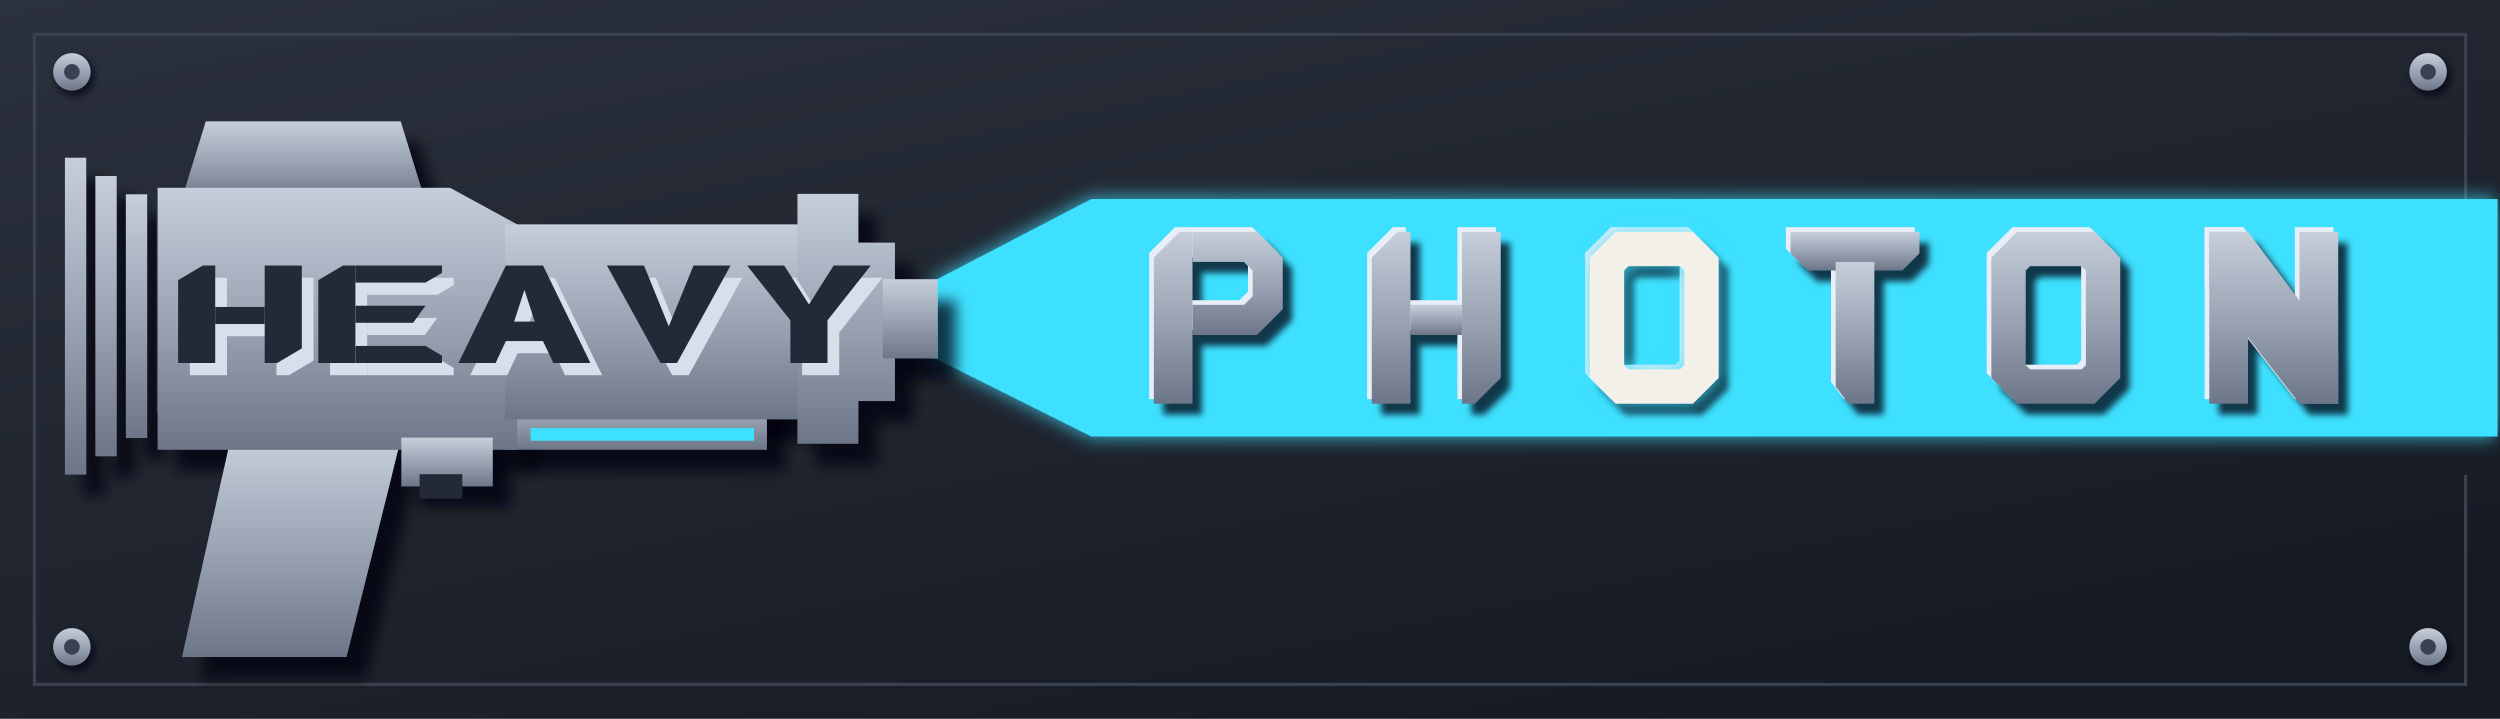
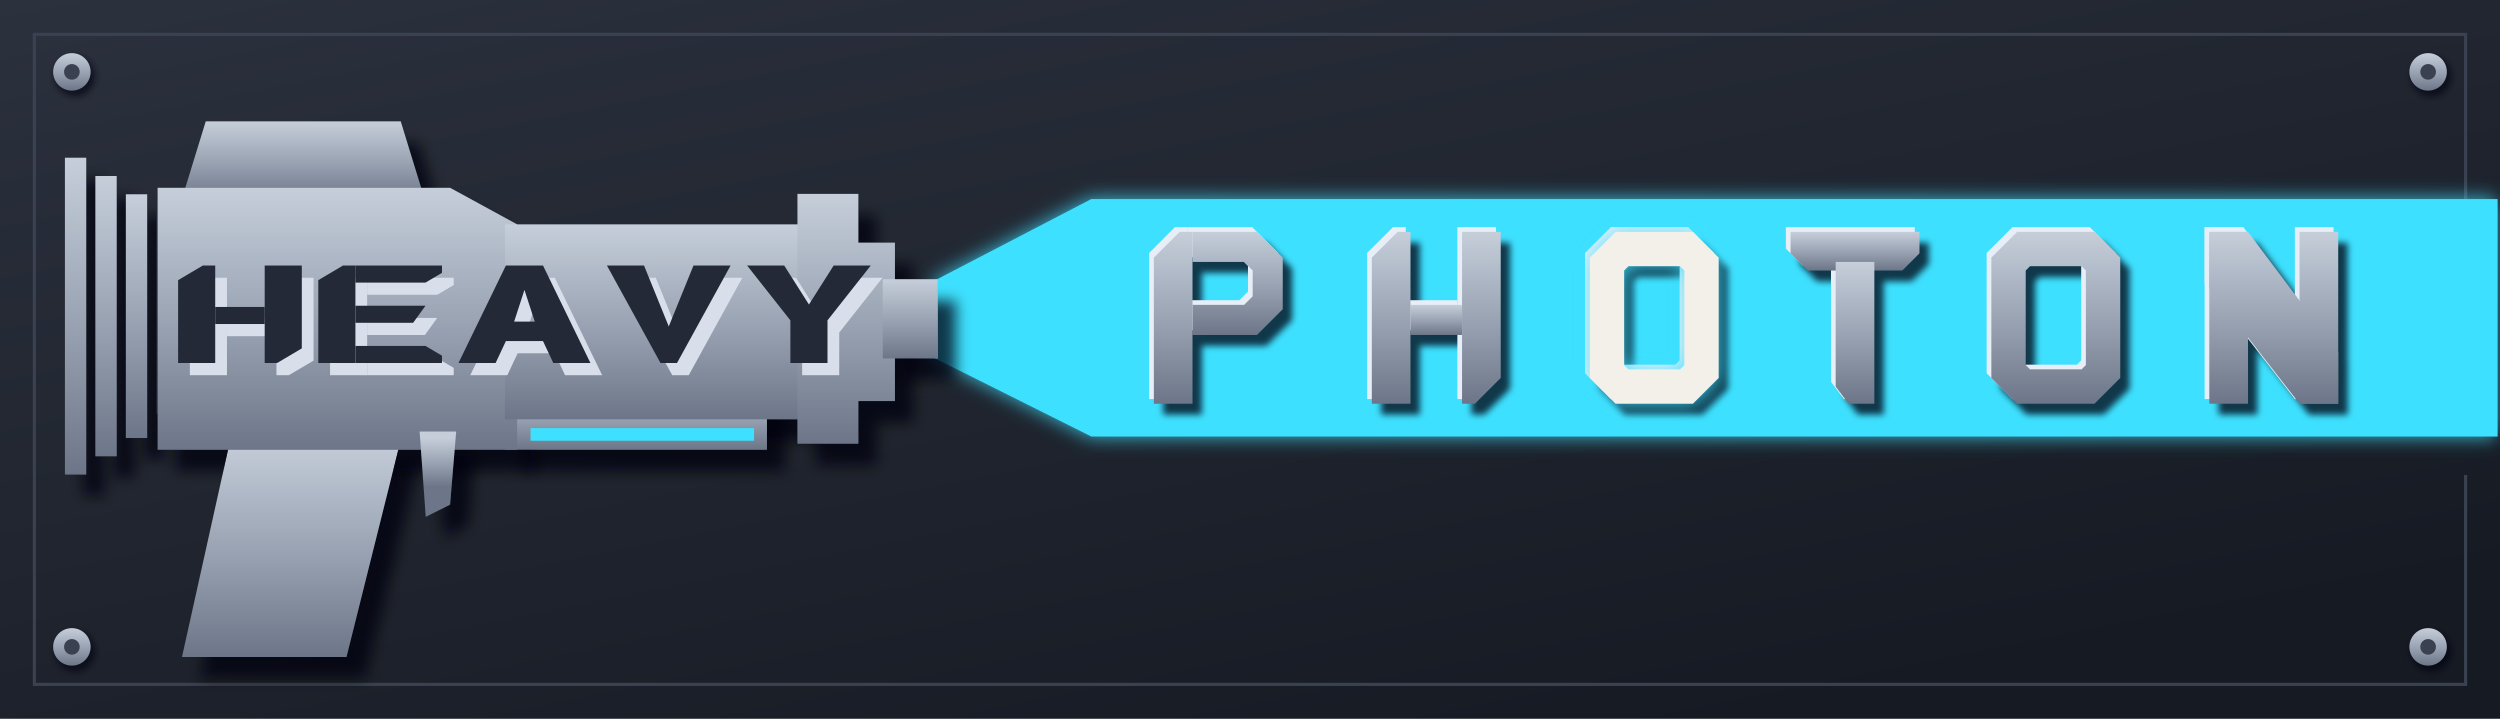
<svg xmlns="http://www.w3.org/2000/svg" xmlns:xlink="http://www.w3.org/1999/xlink" viewBox="0 0 1600 460" width="1600" height="460" version="1.1" id="svg105">
  <defs id="defs8">
    <linearGradient id="plate2" x1="0" y1="0" x2="0.7" y2="1">
      <stop offset="0" stop-color="#2B313D" id="stop1" />
      <stop offset="1" stop-color="#161A23" id="stop2" />
    </linearGradient>
    <linearGradient id="steel2" x1="0" y1="0" x2="0" y2="1">
      <stop offset="0" stop-color="#C6CEDA" id="stop3" />
      <stop offset="0.55" stop-color="#96A0B0" id="stop4" />
      <stop offset="1" stop-color="#6C7688" id="stop5" />
    </linearGradient>
    <filter id="soften2" x="-0.754" y="-0.33" width="2.509" height="1.66">
      <feGaussianBlur stdDeviation="2.2" id="feGaussianBlur5" />
    </filter>
    <filter id="soften2s" x="-0.064" y="-0.048" width="1.128" height="1.096">
      <feGaussianBlur stdDeviation="1.60" id="feGaussianBlur6" />
    </filter>
    <filter id="glow2" x="-0.014" y="-0.095" width="1.029" height="1.189">
      <feGaussianBlur stdDeviation="6" id="feGaussianBlur7" />
    </filter>
    <filter id="glow2s" x="-0.174" y="-0.131" width="1.349" height="1.262">
      <feGaussianBlur stdDeviation="4.36" id="feGaussianBlur8" />
    </filter>
    <linearGradient xlink:href="#steel2" id="linearGradient105" x1="74.374" y1="23.073" x2="74.374" y2="46.737" gradientTransform="scale(0.295804,3.380617)" gradientUnits="userSpaceOnUse" />
    <linearGradient xlink:href="#steel2" id="linearGradient106" x1="74.374" y1="23.073" x2="74.374" y2="46.737" gradientTransform="scale(0.295804,3.380617)" gradientUnits="userSpaceOnUse" />
    <linearGradient xlink:href="#steel2" id="linearGradient107" x1="43.504" y1="19.86" x2="43.504" y2="45.238" gradientTransform="scale(0.2758386,3.625308)" gradientUnits="userSpaceOnUse" />
    <linearGradient xlink:href="#steel2" id="linearGradient108" x1="43.504" y1="19.86" x2="43.504" y2="45.238" gradientTransform="scale(0.2758386,3.625308)" gradientUnits="userSpaceOnUse" />
    <linearGradient xlink:href="#steel2" id="linearGradient109" x1="7.709" y1="17.123" x2="7.709" y2="44.104" gradientTransform="scale(0.2594373,3.854496)" gradientUnits="userSpaceOnUse" />
    <linearGradient xlink:href="#steel2" id="linearGradient110" x1="7.709" y1="17.123" x2="7.709" y2="44.104" gradientTransform="scale(0.2594373,3.854496)" gradientUnits="userSpaceOnUse" />
    <linearGradient xlink:href="#steel2" id="linearGradient165" x1="22.804" y1="73.673" x2="22.804" y2="119.28" gradientTransform="scale(1.754116,0.5700877)" gradientUnits="userSpaceOnUse" />
    <linearGradient xlink:href="#steel2" id="linearGradient166" x1="22.804" y1="73.673" x2="22.804" y2="119.28" gradientTransform="scale(1.754116,0.5700877)" gradientUnits="userSpaceOnUse" />
    <linearGradient xlink:href="#steel2" id="linearGradient167" x1="40" y1="146" x2="40" y2="218" gradientUnits="userSpaceOnUse" />
    <linearGradient xlink:href="#steel2" id="linearGradient168" x1="40" y1="146" x2="40" y2="218" gradientUnits="userSpaceOnUse" />
    <linearGradient xlink:href="#steel2" id="linearGradient169" x1="27.319" y1="74.967" x2="27.319" y2="175.705" gradientTransform="scale(1.171364,0.8537058)" gradientUnits="userSpaceOnUse" />
    <linearGradient xlink:href="#steel2" id="linearGradient170" x1="27.319" y1="74.967" x2="27.319" y2="175.705" gradientTransform="scale(1.171364,0.8537058)" gradientUnits="userSpaceOnUse" />
    <linearGradient xlink:href="#steel2" id="linearGradient171" x1="73.844" y1="253.074" x2="73.844" y2="296.571" gradientTransform="scale(1.977142,0.5057805)" gradientUnits="userSpaceOnUse" />
    <linearGradient xlink:href="#steel2" id="linearGradient172" x1="73.844" y1="253.074" x2="73.844" y2="296.571" gradientTransform="scale(1.977142,0.5057805)" gradientUnits="userSpaceOnUse" />
    <linearGradient xlink:href="#steel2" id="linearGradient173" x1="81.793" y1="199.919" x2="81.793" y2="221.828" gradientTransform="scale(1.369306,0.7302967)" gradientUnits="userSpaceOnUse" />
    <linearGradient xlink:href="#steel2" id="linearGradient174" x1="81.793" y1="199.919" x2="81.793" y2="221.828" gradientTransform="scale(1.369306,0.7302967)" gradientUnits="userSpaceOnUse" />
    <linearGradient xlink:href="#steel2" id="linearGradient175" x1="116.8" y1="95" x2="116.8" y2="175" gradientTransform="scale(1.25,0.8)" gradientUnits="userSpaceOnUse" />
    <linearGradient xlink:href="#steel2" id="linearGradient176" x1="116.8" y1="95" x2="116.8" y2="175" gradientTransform="scale(1.25,0.8)" gradientUnits="userSpaceOnUse" />
    <linearGradient xlink:href="#steel2" id="linearGradient177" x1="387.389" y1="41.23" x2="387.389" y2="92.455" gradientTransform="scale(0.6246951,1.600781)" gradientUnits="userSpaceOnUse" />
    <linearGradient xlink:href="#steel2" id="linearGradient178" x1="387.389" y1="41.23" x2="387.389" y2="92.455" gradientTransform="scale(0.6246951,1.600781)" gradientUnits="userSpaceOnUse" />
    <linearGradient xlink:href="#steel2" id="linearGradient179" x1="324.5" y1="78.213" x2="324.5" y2="99.846" gradientTransform="scale(0.8320503,1.20185)" gradientUnits="userSpaceOnUse" />
    <linearGradient xlink:href="#steel2" id="linearGradient180" x1="324.5" y1="78.213" x2="324.5" y2="99.846" gradientTransform="scale(0.8320503,1.20185)" gradientUnits="userSpaceOnUse" />
    <linearGradient xlink:href="#steel2" id="linearGradient181" x1="19.243" y1="0" x2="19.243" y2="44.9" gradientTransform="scale(0.9354143,1.069045)" gradientUnits="userSpaceOnUse" />
    <linearGradient xlink:href="#steel2" id="linearGradient182" x1="0" y1="0" x2="0" y2="37.947" gradientTransform="scale(0.4743417,2.108185)" gradientUnits="userSpaceOnUse" />
    <linearGradient xlink:href="#steel2" id="linearGradient183" x1="0" y1="0" x2="0" y2="69.282" gradientTransform="scale(0.8660254,1.1547)" gradientUnits="userSpaceOnUse" />
    <linearGradient xlink:href="#steel2" id="linearGradient184" x1="13.748" y1="44.516" x2="13.748" y2="62.847" gradientTransform="scale(1.309307,0.7637626)" gradientUnits="userSpaceOnUse" />
    <linearGradient xlink:href="#steel2" id="linearGradient185" x1="0" y1="0" x2="0" y2="37.947" gradientTransform="scale(0.4743417,2.108185)" gradientUnits="userSpaceOnUse" />
    <linearGradient xlink:href="#steel2" id="linearGradient186" x1="88.544" y1="0" x2="88.544" y2="37.947" gradientTransform="scale(0.4743417,2.108185)" gradientUnits="userSpaceOnUse" />
    <linearGradient xlink:href="#steel2" id="linearGradient187" x1="0" y1="0" x2="0" y2="69.282" gradientTransform="scale(0.8660254,1.1547)" gradientUnits="userSpaceOnUse" />
    <linearGradient xlink:href="#steel2" id="linearGradient188" x1="0" y1="0" x2="0" y2="32.863" gradientTransform="scale(1.825742,0.5477226)" gradientUnits="userSpaceOnUse" />
    <linearGradient xlink:href="#steel2" id="linearGradient189" x1="40.212" y1="7.311" x2="40.212" y2="41.779" gradientTransform="scale(0.522233,1.914854)" gradientUnits="userSpaceOnUse" />
    <linearGradient xlink:href="#steel2" id="linearGradient190" x1="0" y1="0" x2="0" y2="69.282" gradientTransform="scale(0.8660254,1.1547)" gradientUnits="userSpaceOnUse" />
    <linearGradient xlink:href="#steel2" id="linearGradient191" x1="0" y1="0" x2="0" y2="69.282" gradientTransform="scale(0.8660254,1.1547)" gradientUnits="userSpaceOnUse" />
    <linearGradient xlink:href="#steel2" id="linearGradient192" x1="0" y1="0" x2="0" y2="69.282" gradientTransform="scale(0.8660254,1.1547)" gradientUnits="userSpaceOnUse" />
    <linearGradient xlink:href="#steel2" id="linearGradient193" x1="0" y1="0" x2="0" y2="37.947" gradientTransform="scale(0.4743417,2.108185)" gradientUnits="userSpaceOnUse" />
    <linearGradient xlink:href="#steel2" id="linearGradient194" x1="88.544" y1="0" x2="88.544" y2="37.947" gradientTransform="scale(0.4743417,2.108185)" gradientUnits="userSpaceOnUse" />
    <linearGradient xlink:href="#steel2" id="linearGradient195" x1="0" y1="0" x2="0" y2="69.282" gradientTransform="scale(0.8660254,1.1547)" gradientUnits="userSpaceOnUse" />
    <linearGradient xlink:href="#steel2" id="linearGradient196" x1="0" y1="0" x2="0" y2="69.282" gradientTransform="scale(0.8660254,1.1547)" gradientUnits="userSpaceOnUse" />
  </defs>
  <rect width="1600" height="460" fill="url(#plate2)" id="rect8" />
  <path d="M1578,152 L1578,22 L22,22 L22,438 L1578,438 L1578,304" fill="none" stroke="#3A4150" stroke-width="2" id="path8" />
  <circle cx="48" cy="49" r="13" fill="#04060A" opacity="0.6" filter="url(#soften2)" id="circle8" />
  <circle cx="46" cy="46" r="12" fill="url(#steel2)" id="circle9" />
  <circle cx="46" cy="46" r="5" fill="#3A4150" id="circle10" />
  <circle cx="1556" cy="49" r="13" fill="#04060A" opacity="0.6" filter="url(#soften2)" id="circle11" />
  <circle cx="1554" cy="46" r="12" fill="url(#steel2)" id="circle12" />
  <circle cx="1554" cy="46" r="5" fill="#3A4150" id="circle13" />
  <circle cx="48" cy="417" r="13" fill="#04060A" opacity="0.6" filter="url(#soften2)" id="circle14" />
  <circle cx="46" cy="414" r="12" fill="url(#steel2)" id="circle15" />
  <circle cx="46" cy="414" r="5" fill="#3A4150" id="circle16" />
  <circle cx="1556" cy="417" r="13" fill="#04060A" opacity="0.6" filter="url(#soften2)" id="circle17" />
  <circle cx="1554" cy="414" r="12" fill="url(#steel2)" id="circle18" />
  <circle cx="1554" cy="414" r="5" fill="#3A4150" id="circle19" />
  <g id="fin-1" transform="matrix(1.95,0,0,1.95,37.64565,-27.7663)">
    <g mask="url(#gunout2)" id="g57">
      <g fill="#04060a" opacity="0.75" filter="url(#soften2)" transform="translate(6,7)" id="g56">
        <rect x="2" y="66" width="7" height="104" id="rect56" />
      </g>
    </g>
    <g fill="url(#steel2)" id="g58" style="fill:url(#linearGradient110)">
      <rect x="2" y="66" width="7" height="104" id="rect57" style="fill:url(#linearGradient109)" />
    </g>
  </g>
  <g id="fin-2" transform="matrix(1.95,0,0,1.95,37.64565,-27.7663)">
    <g mask="url(#gunout2)" id="g60">
      <g fill="#04060a" opacity="0.75" filter="url(#soften2)" transform="translate(6,7)" id="g59">
        <rect x="12" y="72" width="7" height="92" id="rect58" />
      </g>
    </g>
    <g fill="url(#steel2)" id="g61" style="fill:url(#linearGradient108)">
      <rect x="12" y="72" width="7" height="92" id="rect60" style="fill:url(#linearGradient107)" />
    </g>
  </g>
  <g id="fin-3" transform="matrix(1.95,0,0,1.95,37.64565,-27.7663)">
    <g mask="url(#gunout2)" id="g63">
      <g fill="#04060a" opacity="0.75" filter="url(#soften2)" transform="translate(6,7)" id="g62">
        <rect x="22" y="78" width="7" height="80" id="rect61" />
      </g>
    </g>
    <g fill="url(#steel2)" id="g64" style="fill:url(#linearGradient106)">
      <rect x="22" y="78" width="7" height="80" id="rect63" style="fill:url(#linearGradient105)" />
    </g>
  </g>
  <g id="beam" transform="translate(-1.538462,-24.61538)">
    <path fill="#3ee0ff" opacity="0.85" filter="url(#glow2)" d="m 600,204 100,-52 h 900 V 304 H 700 L 600,254 Z" id="path19" />
    <path fill="#3ee0ff" d="m 600,204 100,-52 h 900 V 304 H 700 L 600,254 Z" id="path20" />
  </g>
  <g id="sight" style="display:inline" transform="matrix(1.95,0,0,1.95,38.07692,-4.23077)">
    <g mask="none" id="g75" style="display:inline">
      <g fill="#04060a" opacity="0.75" filter="url(#soften2)" transform="translate(6,7)" id="g74">
        <path d="m 48,42 h 64 l 8,26 H 40 Z" id="path73" />
      </g>
    </g>
    <rect x="-2000" y="-2000" width="6000" height="6000" fill="#ffffff" id="rect135" style="display:none" />
    <g fill="#000000" id="g134" style="display:none">
      <rect x="2" y="66" width="7" height="104" id="rect127" />
      <rect x="12" y="72" width="7" height="92" id="rect128" />
      <rect x="22" y="78" width="7" height="80" id="rect129" />
      <path d="m 56,146 h 56 L 94,218 H 40 Z" id="path129" />
      <path d="m 32,64 h 96 l 22,12 v 74 H 32 Z" id="path130" />
      <path d="m 146,128 h 86 v 22 h -86 z" id="path131" />
      <path d="m 48,42 h 64 l 8,26 H 40 Z" id="path132" />
-       <rect x="112" y="146" width="30" height="16" id="rect132" />
+       <path d="M118,144 L130,144 L128,168 L120,172 Z" id="rect132" />
      <path d="m 146,76 h 100 v 64 H 146 Z" id="path133" />
      <path d="m 242,66 h 20 v 16 h 12 v 52 h -12 v 14 h -20 z" id="path134" />
      <rect x="270" y="94" width="18" height="26" id="rect134" />
    </g>
    <g fill="url(#steel2)" id="g76" style="display:inline;fill:url(#linearGradient166)">
      <path d="m 48,42 h 64 l 8,26 H 40 Z" id="path75" style="fill:url(#linearGradient165)" />
    </g>
  </g>
  <g id="shelf" style="display:inline" transform="matrix(1.95,0,0,1.95,38.46154,-4.615385)">
    <g mask="url(#gunout2)" id="g72" style="display:inline">
      <g fill="#04060a" opacity="0.75" filter="url(#soften2)" transform="translate(6,7)" id="g71">
        <path d="m 146,128 h 86 v 22 h -86 z" id="path70" />
      </g>
    </g>
    <g fill="url(#steel2)" id="g73" style="display:inline;fill:url(#linearGradient172)">
      <path d="m 146,128 h 86 v 22 h -86 z" id="path72" style="fill:url(#linearGradient171)" />
    </g>
    <rect x="154.413" y="142.878" width="73.356" height="4.142" fill="#3ee0ff" id="rect73" style="stroke-width:0.632" />
  </g>
  <mask id="gunout2" maskUnits="userSpaceOnUse" x="-2000" y="-2000" width="6000" height="6000">
    <rect x="-2000" y="-2000" width="6000" height="6000" fill="#fff" id="rect47" />
    <g fill="#000" id="g55">
      <rect x="2" y="66" width="7" height="104" id="rect48" />
      <rect x="12" y="72" width="7" height="92" id="rect49" />
      <rect x="22" y="78" width="7" height="80" id="rect50" />
      <path d="M56,146 L112,146 L94,218 L40,218 Z" id="path50" />
      <path d="M32,64 L128,64 L150,76 L150,150 L32,150 Z" id="path51" />
      <path d="M146,128 L232,128 L232,150 L146,150 Z" id="path52" />
      <path d="M48,42 L112,42 L120,68 L40,68 Z" id="path53" />
-       <rect x="112" y="146" width="30" height="16" id="rect53" />
+       <path d="M118,144 L130,144 L128,168 L120,172 Z" id="rect53" />
      <path d="M146,76 L246,76 L246,140 L146,140 Z" id="path54" />
      <path d="M242,66 L262,66 L262,82 L274,82 L274,134 L262,134 L262,148 L242,148 Z" id="path55" />
      <rect x="270" y="94" width="18" height="26" id="rect55" />
    </g>
  </mask>
  <g id="gun" transform="matrix(1.95,0,0,1.95,38.46154,-4.615385)">
    <g id="grip">
      <g mask="url(#gunout2)" id="g66">
        <g fill="#04060a" opacity="0.75" filter="url(#soften2)" transform="translate(6,7)" id="g65">
          <path d="m 56,146 h 56 L 94,218 H 40 Z" id="path64" />
        </g>
      </g>
      <g fill="url(#steel2)" id="g67" style="fill:url(#linearGradient168)">
        <path d="m 56,146 h 56 L 94,218 H 40 Z" id="path66" style="fill:url(#linearGradient167)" />
      </g>
    </g>
    <g id="body">
      <g mask="url(#gunout2)" id="g69">
        <g fill="#04060a" opacity="0.75" filter="url(#soften2)" transform="translate(6,7)" id="g68">
          <path d="m 32,64 h 96 l 22,12 v 74 H 32 Z" id="path67" />
        </g>
      </g>
      <g fill="url(#steel2)" id="g70" style="fill:url(#linearGradient170)">
        <path d="m 32,64 h 96 l 22,12 v 74 H 32 Z" id="path69" style="fill:url(#linearGradient169)" />
      </g>
    </g>
    <g id="trigger" style="display:inline">
      <g mask="url(#gunout2)" id="g78">
        <g fill="#04060a" opacity="0.75" filter="url(#soften2)" transform="translate(6,7)" id="g77">
-           <rect x="112" y="146" width="30" height="16" id="rect76" />
+           <path d="M118,144 L130,144 L128,168 L120,172 Z" id="rect76" />
        </g>
      </g>
      <g fill="url(#steel2)" id="g79" style="fill:url(#linearGradient174)">
-         <rect x="112" y="146" width="30" height="16" id="rect78" style="fill:url(#linearGradient173)" />
-       </g>
-       <rect x="118" y="158" width="14" height="8" fill="#232936" id="rect79" />
+         <path d="M118,144 L130,144 L128,168 L120,172 Z" id="rect78" />
+       </g>
    </g>
    <g id="barrel" style="display:inline">
      <g mask="url(#gunout2)" id="g81">
        <g fill="#04060a" opacity="0.75" filter="url(#soften2)" transform="translate(6,7)" id="g80">
          <path d="m 146,76 h 100 v 64 H 146 Z" id="path79" />
        </g>
      </g>
      <g fill="url(#steel2)" id="g82" style="fill:url(#linearGradient176)">
        <path d="m 146,76 h 100 v 64 H 146 Z" id="path81" style="fill:url(#linearGradient175)" />
      </g>
    </g>
    <g id="muzzle">
      <g mask="url(#gunout2)" id="g84">
        <g fill="#04060a" opacity="0.75" filter="url(#soften2)" transform="translate(6,7)" id="g83">
          <path d="m 242,66 h 20 v 16 h 12 v 52 h -12 v 14 h -20 z" id="path82" />
        </g>
      </g>
      <g fill="url(#steel2)" id="g85" style="fill:url(#linearGradient178)">
        <path d="m 242,66 h 20 v 16 h 12 v 52 h -12 v 14 h -20 z" id="path84" style="fill:url(#linearGradient177)" />
      </g>
    </g>
    <g id="tip">
      <g mask="url(#gunout2)" id="g87">
        <g fill="#04060a" opacity="0.75" filter="url(#soften2)" transform="translate(6,7)" id="g86">
          <rect x="270" y="94" width="18" height="26" id="rect85" />
        </g>
      </g>
      <g fill="url(#steel2)" id="g88" style="fill:url(#linearGradient180)">
        <rect x="270" y="94" width="18" height="26" id="rect87" style="fill:url(#linearGradient179)" />
      </g>
    </g>
  </g>
  <g id="word-photon" transform="matrix(1.375,0,0,1.375,738.4615,148.3846)">
    <g id="photon-p0">
      <g fill="#04060a" transform="translate(4.363636,5.090909)" opacity="0.75" filter="url(#soften2s)" id="g21">
        <path fill-rule="evenodd" d="M 18,0 H 48 L 60,12 V 36 L 48,48 H 18 V 34 h 24 l 4,-4 V 18 L 42,14 H 18 Z" id="path21" />
        <polygon points="0,80 0,12 12,0 18,0 18,80 " id="polygon21" />
      </g>
      <g fill="#e8eef7" transform="translate(-2.181818,-2.181818)" id="g22">
        <path fill-rule="evenodd" d="M 18,0 H 48 L 60,12 V 36 L 48,48 H 18 V 34 h 24 l 4,-4 V 18 L 42,14 H 18 Z" id="path22" />
        <polygon points="0,80 0,12 12,0 18,0 18,80 " id="polygon22" />
      </g>
      <g fill="url(#steel2)" id="g23" style="fill:url(#linearGradient183)">
        <path fill-rule="evenodd" d="M 18,0 H 48 L 60,12 V 36 L 48,48 H 18 V 34 h 24 l 4,-4 V 18 L 42,14 H 18 Z" id="path23" style="fill:url(#linearGradient181)" />
        <polygon points="0,80 0,12 12,0 18,0 18,80 " id="polygon23" style="fill:url(#linearGradient182)" />
      </g>
    </g>
    <g id="photon-h1" transform="translate(101.4545)">
      <g fill="#04060a" transform="translate(4.363636,5.090909)" opacity="0.75" filter="url(#soften2s)" id="g25">
        <rect x="18" y="34" width="24" height="14" id="rect23" />
        <polygon points="0,80 0,12 12,0 18,0 18,80 " id="polygon24" />
        <polygon points="42,80 42,0 60,0 60,68 48,80 " id="polygon25" />
      </g>
      <g fill="#e8eef7" transform="translate(-2.181818,-2.181818)" id="g27">
        <rect x="18" y="34" width="24" height="14" id="rect25" />
        <polygon points="0,80 0,12 12,0 18,0 18,80 " id="polygon26" />
        <polygon points="42,80 42,0 60,0 60,68 48,80 " id="polygon27" />
      </g>
      <g fill="url(#steel2)" id="g29" style="fill:url(#linearGradient187)">
        <rect x="18" y="34" width="24" height="14" id="rect27" style="fill:url(#linearGradient184)" />
        <polygon points="0,80 0,12 12,0 18,0 18,80 " id="polygon28" style="fill:url(#linearGradient185)" />
        <polygon points="42,80 42,0 60,0 60,68 48,80 " id="polygon29" style="fill:url(#linearGradient186)" />
      </g>
    </g>
    <g id="photon-o2" transform="translate(202.9091)">
      <g fill="#04060a" transform="translate(4.363636,5.090909)" opacity="0.75" filter="url(#soften2s)" id="g30">
        <path fill-rule="evenodd" d="M 12,0 H 48 L 60,12 V 68 L 48,80 H 12 L 0,68 V 12 Z m 6,16 h 24 l 2,2 v 44 l -2,2 H 18 L 16,62 V 18 Z" id="path29" />
      </g>
      <g fill="#e8eef7" transform="translate(-2.181818,-2.181818)" id="g31">
        <path fill-rule="evenodd" d="M 12,0 H 48 L 60,12 V 68 L 48,80 H 12 L 0,68 V 12 Z m 6,16 h 24 l 2,2 v 44 l -2,2 H 18 L 16,62 V 18 Z" id="path30" />
      </g>
      <g fill="#3ee0ff" opacity="0.9" filter="url(#glow2s)" id="g32">
        <path fill-rule="evenodd" d="M 12,0 H 48 L 60,12 V 68 L 48,80 H 12 L 0,68 V 12 Z m 6,16 h 24 l 2,2 v 44 l -2,2 H 18 L 16,62 V 18 Z" id="path31" />
      </g>
      <g fill="#f2f0e9" id="g33">
        <path fill-rule="evenodd" d="M 12,0 H 48 L 60,12 V 68 L 48,80 H 12 L 0,68 V 12 Z m 6,16 h 24 l 2,2 v 44 l -2,2 H 18 L 16,62 V 18 Z" id="path32" />
      </g>
    </g>
    <g id="photon-t3" transform="translate(296.3636)">
      <g fill="#04060a" transform="translate(4.363636,5.090909)" opacity="0.75" filter="url(#soften2s)" id="g34">
        <polygon points="8,18 0,10 0,0 60,0 60,10 52,18 " id="polygon33" />
        <polygon points="21,72 21,14 39,14 39,80 27,80 " id="polygon34" />
      </g>
      <g fill="#e8eef7" transform="translate(-2.181818,-2.181818)" id="g36">
        <polygon points="8,18 0,10 0,0 60,0 60,10 52,18 " id="polygon35" />
        <polygon points="21,72 21,14 39,14 39,80 27,80 " id="polygon36" />
      </g>
      <g fill="url(#steel2)" id="g38" style="fill:url(#linearGradient190)">
        <polygon points="8,18 0,10 0,0 60,0 60,10 52,18 " id="polygon37" style="fill:url(#linearGradient188)" />
        <polygon points="21,72 21,14 39,14 39,80 27,80 " id="polygon38" style="fill:url(#linearGradient189)" />
      </g>
    </g>
    <g id="photon-o4" transform="translate(389.8182)">
      <g fill="#04060a" transform="translate(4.363636,5.090909)" opacity="0.75" filter="url(#soften2s)" id="g39">
        <path fill-rule="evenodd" d="M 12,0 H 48 L 60,12 V 68 L 48,80 H 12 L 0,68 V 12 Z m 6,16 h 24 l 2,2 v 44 l -2,2 H 18 L 16,62 V 18 Z" id="path38" />
      </g>
      <g fill="#e8eef7" transform="translate(-2.181818,-2.181818)" id="g40">
        <path fill-rule="evenodd" d="M 12,0 H 48 L 60,12 V 68 L 48,80 H 12 L 0,68 V 12 Z m 6,16 h 24 l 2,2 v 44 l -2,2 H 18 L 16,62 V 18 Z" id="path39" />
      </g>
      <g fill="url(#steel2)" id="g41" style="fill:url(#linearGradient192)">
        <path fill-rule="evenodd" d="M 12,0 H 48 L 60,12 V 68 L 48,80 H 12 L 0,68 V 12 Z m 6,16 h 24 l 2,2 v 44 l -2,2 H 18 L 16,62 V 18 Z" id="path40" style="fill:url(#linearGradient191)" />
      </g>
    </g>
    <g id="photon-n5" transform="translate(491.2727)">
      <g fill="#04060a" transform="translate(4.363636,5.090909)" opacity="0.75" filter="url(#soften2s)" id="g42">
        <rect x="0" y="0" width="18" height="80" id="rect41" />
        <rect x="42" y="0" width="18" height="80" id="rect42" />
        <polygon points="42,80 0,26 0,0 18,0 60,56 60,80 " id="polygon42" />
      </g>
      <g fill="#e8eef7" transform="translate(-2.181818,-2.181818)" id="g44">
        <rect x="0" y="0" width="18" height="80" id="rect43" />
        <rect x="42" y="0" width="18" height="80" id="rect44" />
        <polygon points="42,80 0,26 0,0 18,0 60,56 60,80 " id="polygon44" />
      </g>
      <g fill="url(#steel2)" id="g46" style="fill:url(#linearGradient196)">
        <rect x="0" y="0" width="18" height="80" id="rect45" style="fill:url(#linearGradient193)" />
        <rect x="42" y="0" width="18" height="80" id="rect46" style="fill:url(#linearGradient194)" />
        <polygon points="42,80 0,26 0,0 18,0 60,56 60,80 " id="polygon46" style="fill:url(#linearGradient195)" />
      </g>
    </g>
  </g>
  <g id="word-heavy" transform="matrix(1.319374,0,0,0.78,113.9915,169.9296)">
    <g id="heavy-h0">
      <g fill="#d8dfea" transform="translate(5.7,10)" id="g89">
        <rect x="18" y="34" width="24" height="14" id="rect88" />
        <polygon points="18,0 18,80 0,80 0,12 12,0 " id="polygon88" />
        <polygon points="60,68 48,80 42,80 42,0 60,0 " id="polygon89" />
      </g>
      <g fill="#232936" id="g91">
        <rect x="18" y="34" width="24" height="14" id="rect89" />
        <polygon points="18,0 18,80 0,80 0,12 12,0 " id="polygon90" />
        <polygon points="60,68 48,80 42,80 42,0 60,0 " id="polygon91" />
      </g>
    </g>
    <g id="heavy-e1" transform="translate(68)">
      <g fill="#d8dfea" transform="translate(5.7,10)" id="g95">
        <polygon points="18,0 18,80 0,80 0,12 12,0 " id="polygon92" />
        <polygon points="60,6 52,14 18,14 18,0 60,0 " id="polygon93" />
        <polygon points="18,47 18,33 52,33 46,47 " id="polygon94" />
        <polygon points="60,74 60,80 18,80 18,66 52,66 " id="polygon95" />
      </g>
      <g fill="#232936" id="g99">
        <polygon points="18,0 18,80 0,80 0,12 12,0 " id="polygon96" />
        <polygon points="60,6 52,14 18,14 18,0 60,0 " id="polygon97" />
        <polygon points="18,47 18,33 52,33 46,47 " id="polygon98" />
        <polygon points="60,74 60,80 18,80 18,66 52,66 " id="polygon99" />
      </g>
    </g>
    <g id="heavy-a2" transform="translate(136)">
      <g fill="#d8dfea" transform="translate(5.7,10)" id="g100">
        <path fill-rule="evenodd" d="M 23,0 H 41 L 64,80 H 46 L 41,62 H 23 L 18,80 H 0 Z m 9,20 5,26 H 27 Z" id="path99" />
      </g>
      <g fill="#232936" id="g101">
        <path fill-rule="evenodd" d="M 23,0 H 41 L 64,80 H 46 L 41,62 H 23 L 18,80 H 0 Z m 9,20 5,26 H 27 Z" id="path100" />
      </g>
    </g>
    <g id="heavy-v3" transform="translate(208)">
      <g fill="#d8dfea" transform="translate(5.7,10)" id="g102">
        <polygon points="0,0 18,0 30,50 42,0 60,0 34,80 26,80 " id="polygon101" />
      </g>
      <g fill="#232936" id="g103">
        <polygon points="0,0 18,0 30,50 42,0 60,0 34,80 26,80 " id="polygon102" />
      </g>
    </g>
    <g id="heavy-y4" transform="translate(276)">
      <g fill="#d8dfea" transform="translate(5.7,10)" id="g104">
        <polygon points="21,80 21,45 0,0 18,0 30,32 42,0 60,0 39,45 39,80 " id="polygon103" />
      </g>
      <g fill="#232936" id="g105">
        <polygon points="21,80 21,45 0,0 18,0 30,32 42,0 60,0 39,45 39,80 " id="polygon104" />
      </g>
    </g>
  </g>
</svg>
